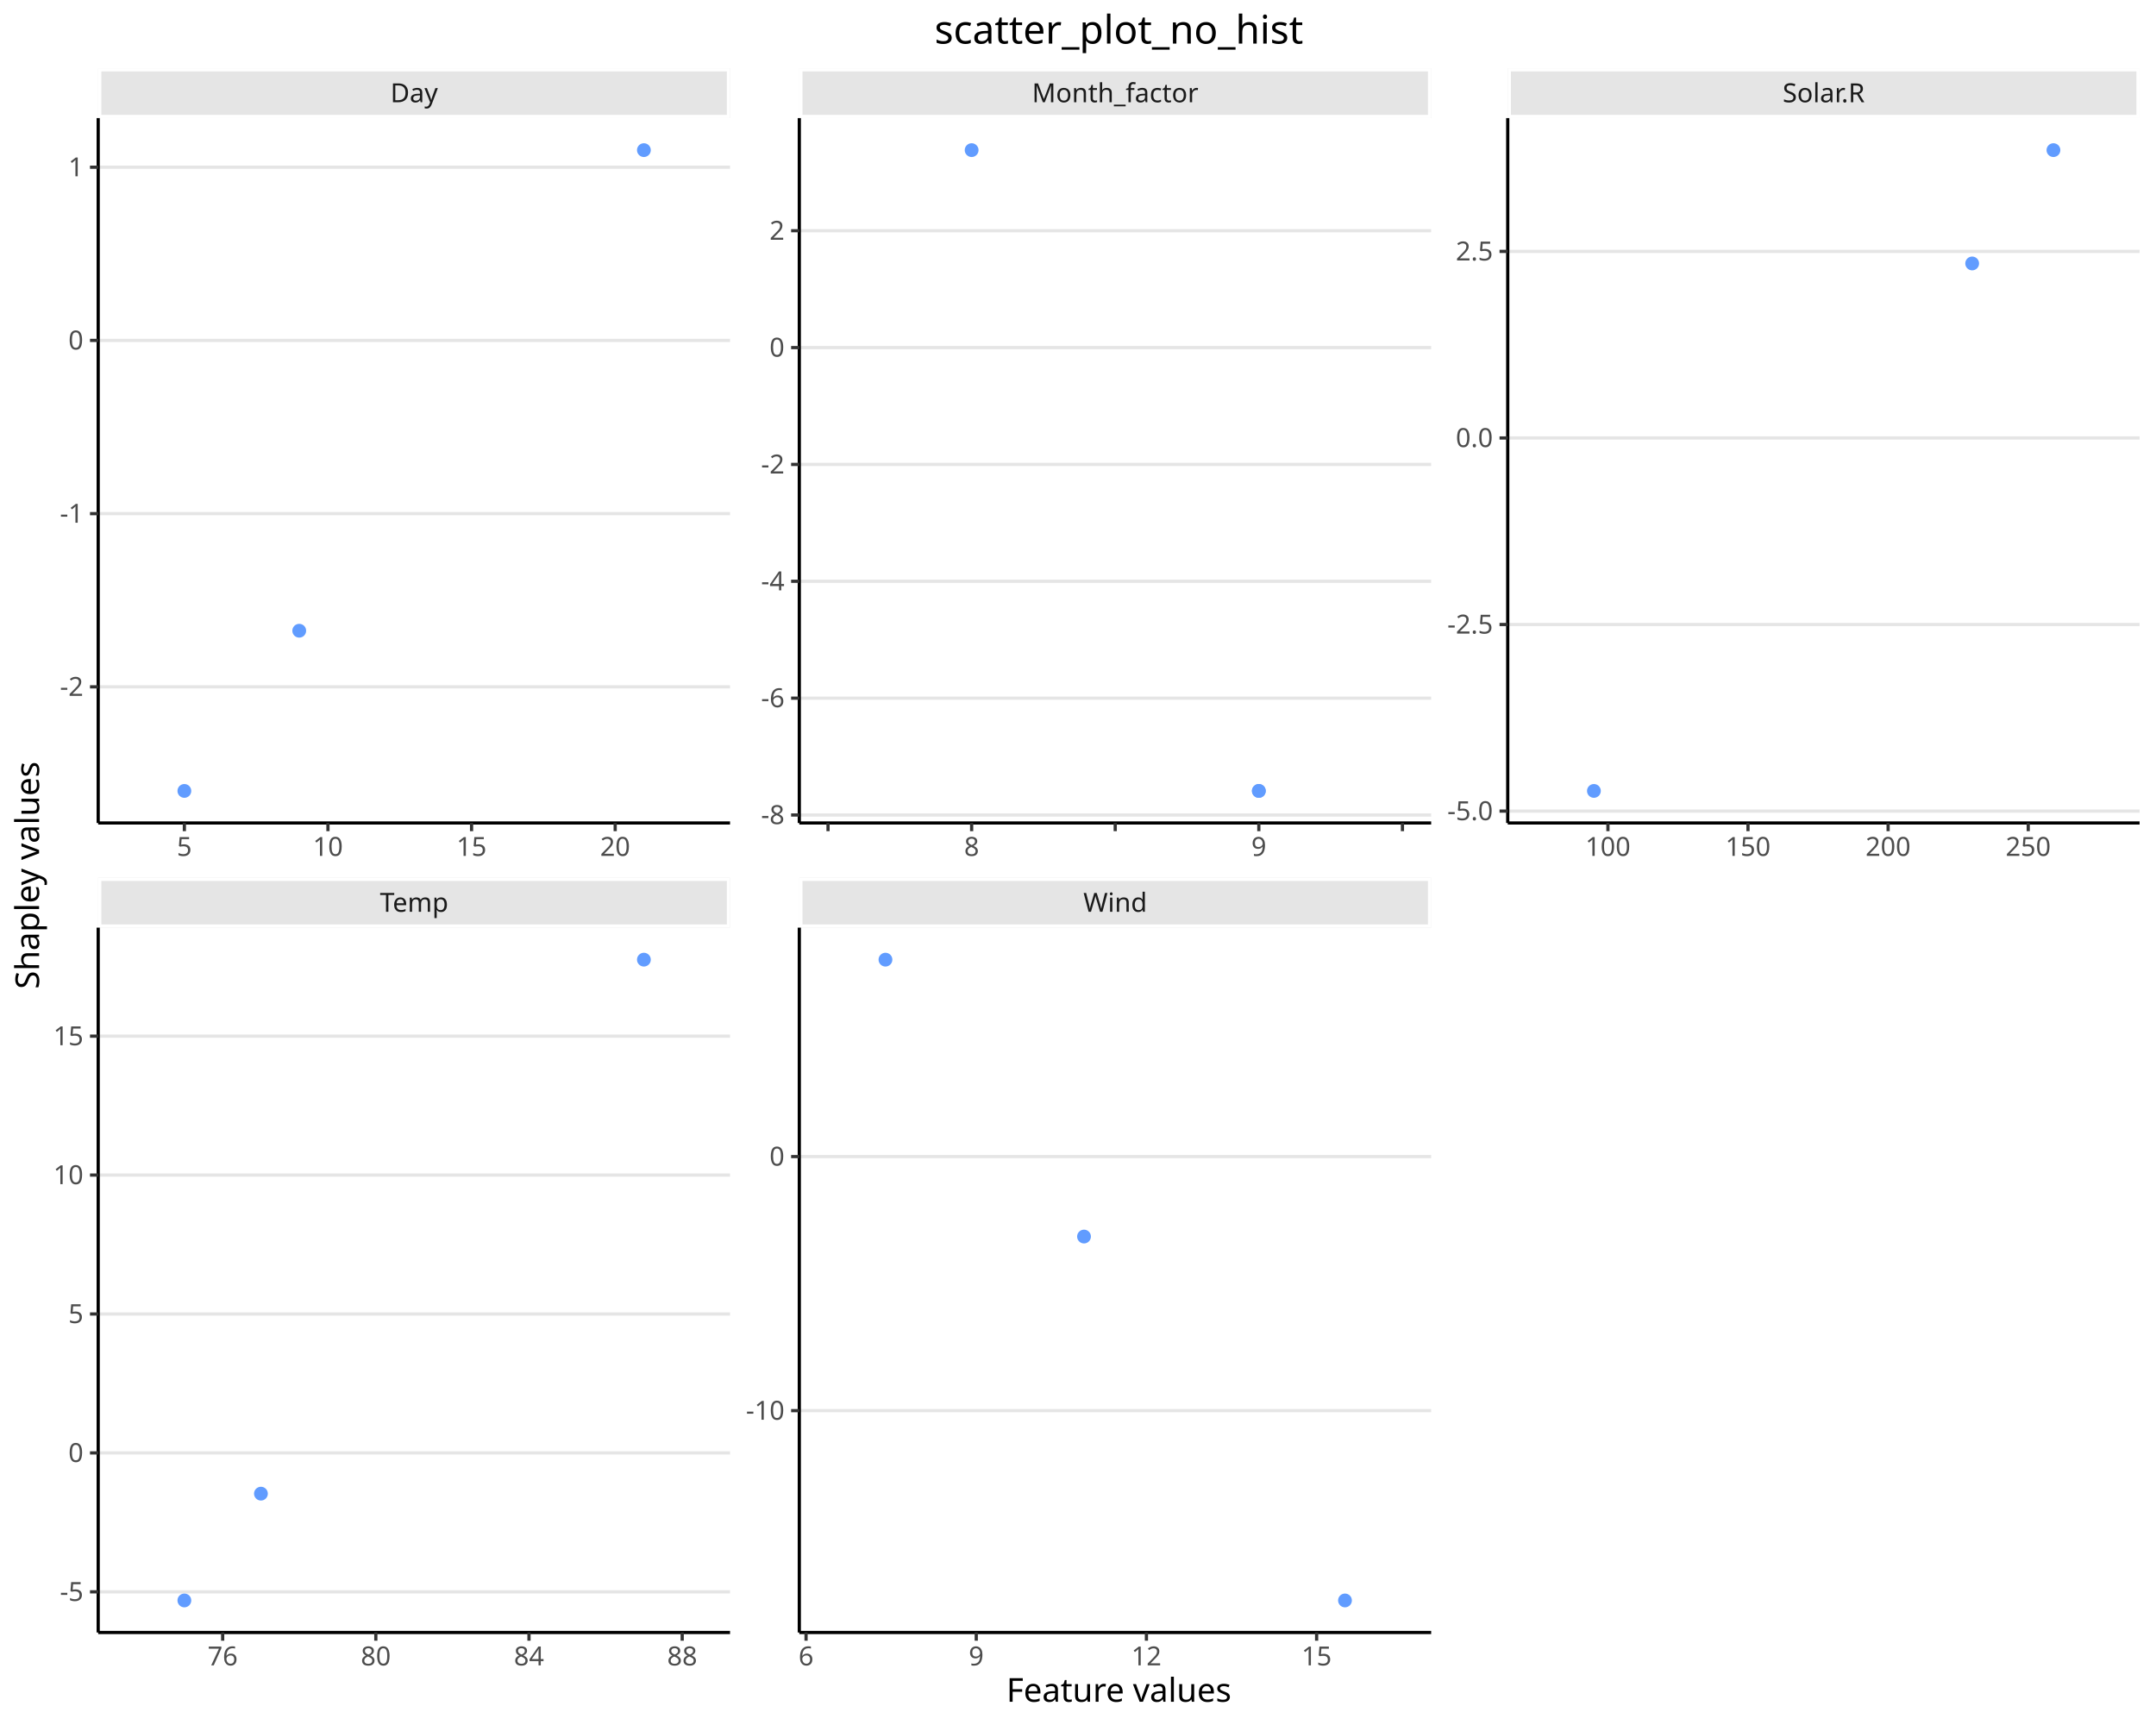
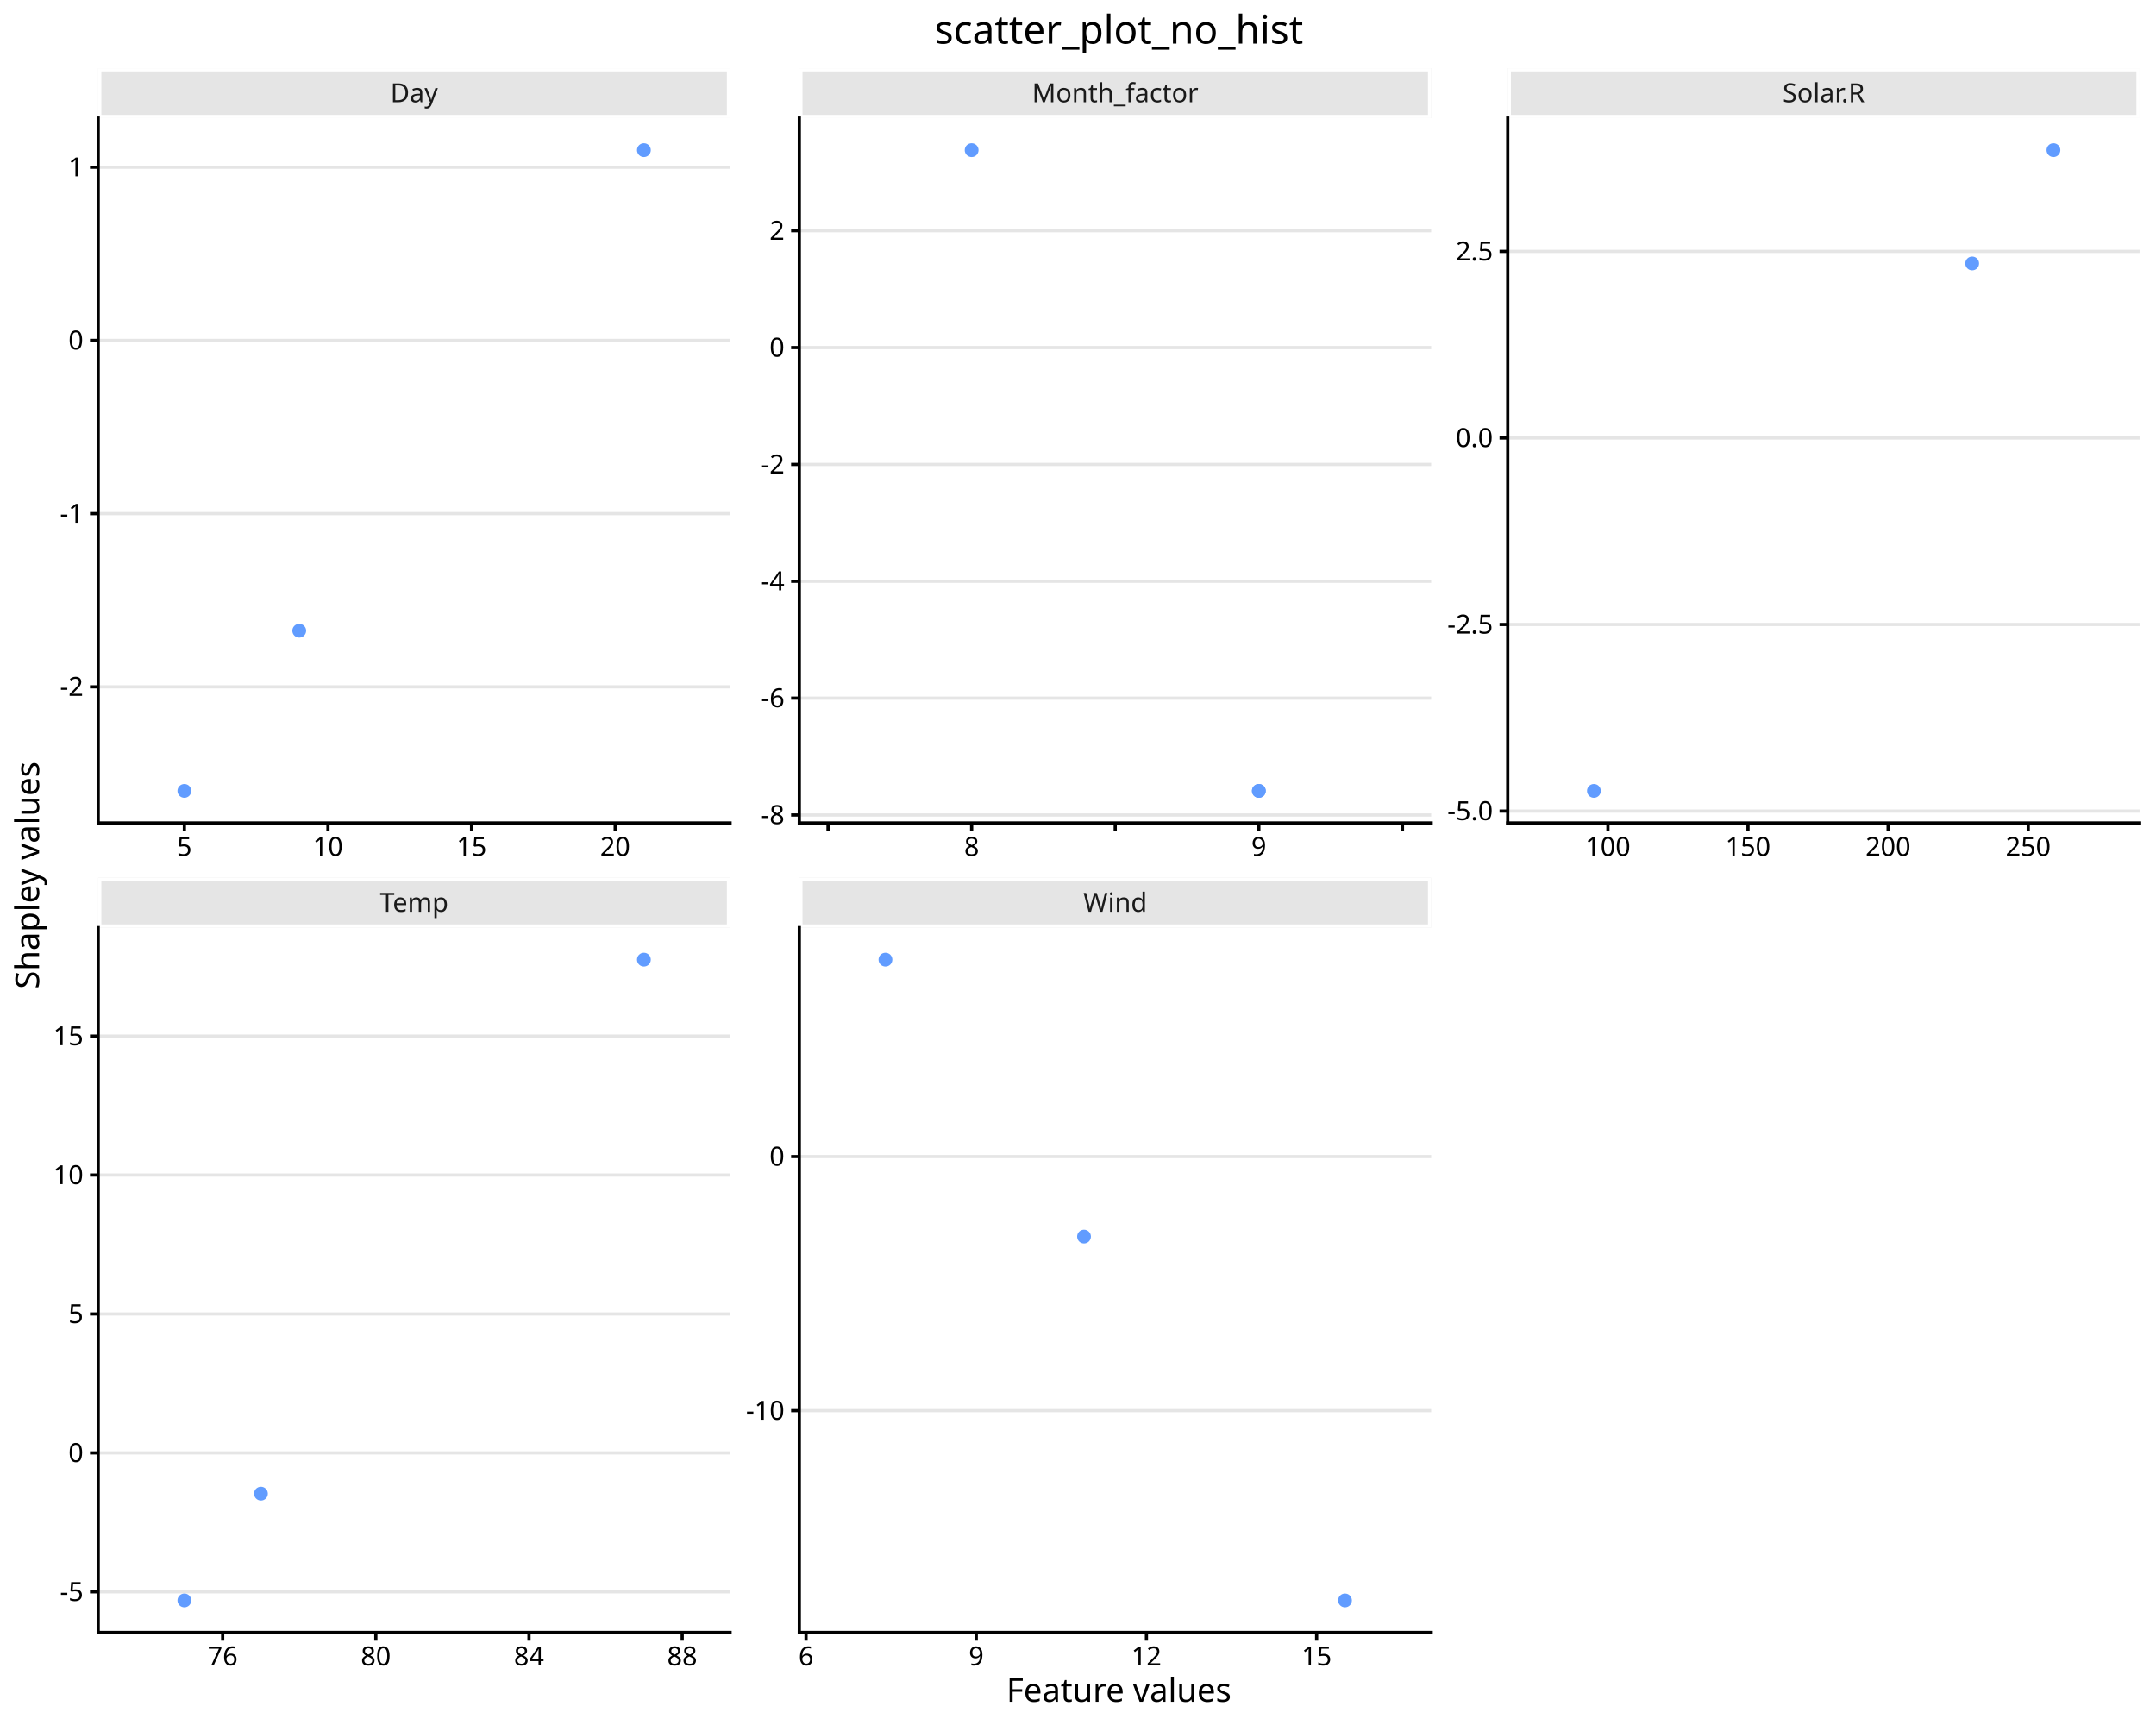
<svg xmlns="http://www.w3.org/2000/svg" class="svglite" data-engine-version="2.0" width="720.00pt" height="576.00pt" viewBox="0 0 720.00 576.00">
  <defs>
    <style type="text/css">
    .svglite line, .svglite polyline, .svglite polygon, .svglite path, .svglite rect, .svglite circle {
      fill: none;
      stroke: #000000;
      stroke-linecap: round;
      stroke-linejoin: round;
      stroke-miterlimit: 10.00;
    }
  </style>
  </defs>
  <rect width="100%" height="100%" style="stroke: none; fill: #FFFFFF;" />
  <defs>
    <clipPath id="cpMC4wMHw3MjAuMDB8MC4wMHw1NzYuMDA=">
      <rect x="0.00" y="0.00" width="720.00" height="576.00" />
    </clipPath>
  </defs>
  <g clip-path="url(#cpMC4wMHw3MjAuMDB8MC4wMHw1NzYuMDA=)">
    <rect x="0.00" y="0.00" width="720.00" height="576.00" style="stroke-width: 1.07; stroke: #FFFFFF; fill: #FFFFFF;" />
  </g>
  <defs>
    <clipPath id="cpMzIuNzl8MjQzLjgwfDM5LjQzfDI3NC44MA==">
      <rect x="32.79" y="39.43" width="211.01" height="235.37" />
    </clipPath>
  </defs>
  <g clip-path="url(#cpMzIuNzl8MjQzLjgwfDM5LjQzfDI3NC44MA==)">
    <rect x="32.79" y="39.43" width="211.01" height="235.37" style="stroke-width: 1.07; stroke: none; fill: #FFFFFF;" />
    <polyline points="32.79,229.34 243.80,229.34 " style="stroke-width: 1.07; stroke: #E5E5E5; stroke-linecap: butt;" />
    <polyline points="32.79,171.51 243.80,171.51 " style="stroke-width: 1.07; stroke: #E5E5E5; stroke-linecap: butt;" />
    <polyline points="32.79,113.67 243.80,113.67 " style="stroke-width: 1.07; stroke: #E5E5E5; stroke-linecap: butt;" />
    <polyline points="32.79,55.84 243.80,55.84 " style="stroke-width: 1.07; stroke: #E5E5E5; stroke-linecap: butt;" />
    <rect x="42.38" y="192.78" width="38.36" height="71.32" style="stroke-width: 1.07; stroke: none; stroke-linecap: butt; stroke-linejoin: miter;" />
    <rect x="80.75" y="192.78" width="38.36" height="71.32" style="stroke-width: 1.07; stroke: none; stroke-linecap: butt; stroke-linejoin: miter;" />
    <rect x="119.11" y="264.10" width="38.36" height="0.00" style="stroke-width: 1.07; stroke: none; stroke-linecap: butt; stroke-linejoin: miter;" />
    <rect x="157.48" y="264.10" width="38.36" height="0.00" style="stroke-width: 1.07; stroke: none; stroke-linecap: butt; stroke-linejoin: miter;" />
    <rect x="195.84" y="192.78" width="38.36" height="71.32" style="stroke-width: 1.07; stroke: none; stroke-linecap: butt; stroke-linejoin: miter;" />
    <circle cx="61.57" cy="264.10" r="1.95" style="stroke-width: 0.71; stroke: #619CFF; fill: #619CFF;" />
    <circle cx="99.93" cy="210.61" r="1.95" style="stroke-width: 0.71; stroke: #619CFF; fill: #619CFF;" />
    <circle cx="215.03" cy="50.13" r="1.95" style="stroke-width: 0.71; stroke: #619CFF; fill: #619CFF;" />
  </g>
  <g clip-path="url(#cpMC4wMHw3MjAuMDB8MC4wMHw1NzYuMDA=)">
</g>
  <defs>
    <clipPath id="cpMzIuNzl8MjQzLjgwfDMwOS43NXw1NDUuMTE=">
      <rect x="32.79" y="309.75" width="211.01" height="235.37" />
    </clipPath>
  </defs>
  <g clip-path="url(#cpMzIuNzl8MjQzLjgwfDMwOS43NXw1NDUuMTE=)">
    <rect x="32.79" y="309.75" width="211.01" height="235.37" style="stroke-width: 1.07; stroke: none; fill: #FFFFFF;" />
    <polyline points="32.79,531.54 243.80,531.54 " style="stroke-width: 1.07; stroke: #E5E5E5; stroke-linecap: butt;" />
    <polyline points="32.79,485.15 243.80,485.15 " style="stroke-width: 1.07; stroke: #E5E5E5; stroke-linecap: butt;" />
    <polyline points="32.79,438.76 243.80,438.76 " style="stroke-width: 1.07; stroke: #E5E5E5; stroke-linecap: butt;" />
    <polyline points="32.79,392.37 243.80,392.37 " style="stroke-width: 1.07; stroke: #E5E5E5; stroke-linecap: butt;" />
    <polyline points="32.79,345.99 243.80,345.99 " style="stroke-width: 1.07; stroke: #E5E5E5; stroke-linecap: butt;" />
    <rect x="42.38" y="463.09" width="38.36" height="71.32" style="stroke-width: 1.07; stroke: none; stroke-linecap: butt; stroke-linejoin: miter;" />
    <rect x="80.75" y="463.09" width="38.36" height="71.32" style="stroke-width: 1.07; stroke: none; stroke-linecap: butt; stroke-linejoin: miter;" />
    <rect x="119.11" y="534.41" width="38.36" height="0.00" style="stroke-width: 1.07; stroke: none; stroke-linecap: butt; stroke-linejoin: miter;" />
    <rect x="157.48" y="534.41" width="38.36" height="0.00" style="stroke-width: 1.07; stroke: none; stroke-linecap: butt; stroke-linejoin: miter;" />
    <rect x="195.84" y="463.09" width="38.36" height="71.32" style="stroke-width: 1.07; stroke: none; stroke-linecap: butt; stroke-linejoin: miter;" />
    <circle cx="215.03" cy="320.44" r="1.95" style="stroke-width: 0.71; stroke: #619CFF; fill: #619CFF;" />
    <circle cx="61.57" cy="534.41" r="1.95" style="stroke-width: 0.71; stroke: #619CFF; fill: #619CFF;" />
    <circle cx="87.14" cy="498.75" r="1.95" style="stroke-width: 0.71; stroke: #619CFF; fill: #619CFF;" />
  </g>
  <g clip-path="url(#cpMC4wMHw3MjAuMDB8MC4wMHw1NzYuMDA=)">
</g>
  <defs>
    <clipPath id="cpMjY2LjkzfDQ3Ny45NHwzOS40M3wyNzQuODA=">
      <rect x="266.93" y="39.43" width="211.01" height="235.37" />
    </clipPath>
  </defs>
  <g clip-path="url(#cpMjY2LjkzfDQ3Ny45NHwzOS40M3wyNzQuODA=)">
    <rect x="266.93" y="39.43" width="211.01" height="235.37" style="stroke-width: 1.07; stroke: none; fill: #FFFFFF;" />
    <polyline points="266.93,272.14 477.94,272.14 " style="stroke-width: 1.07; stroke: #E5E5E5; stroke-linecap: butt;" />
    <polyline points="266.93,233.12 477.94,233.12 " style="stroke-width: 1.07; stroke: #E5E5E5; stroke-linecap: butt;" />
    <polyline points="266.93,194.10 477.94,194.10 " style="stroke-width: 1.07; stroke: #E5E5E5; stroke-linecap: butt;" />
    <polyline points="266.93,155.08 477.94,155.08 " style="stroke-width: 1.07; stroke: #E5E5E5; stroke-linecap: butt;" />
    <polyline points="266.93,116.06 477.94,116.06 " style="stroke-width: 1.07; stroke: #E5E5E5; stroke-linecap: butt;" />
    <polyline points="266.93,77.04 477.94,77.04 " style="stroke-width: 1.07; stroke: #E5E5E5; stroke-linecap: butt;" />
    <rect x="276.52" y="192.78" width="95.91" height="71.32" style="stroke-width: 1.07; stroke: none; stroke-linecap: butt; stroke-linejoin: miter;" />
    <rect x="372.43" y="121.46" width="95.91" height="142.65" style="stroke-width: 1.07; stroke: none; stroke-linecap: butt; stroke-linejoin: miter;" />
    <circle cx="324.48" cy="50.13" r="1.95" style="stroke-width: 0.71; stroke: #619CFF; fill: #619CFF;" />
    <circle cx="420.39" cy="264.10" r="1.95" style="stroke-width: 0.71; stroke: #619CFF; fill: #619CFF;" />
    <circle cx="420.39" cy="264.10" r="1.95" style="stroke-width: 0.71; stroke: #619CFF; fill: #619CFF;" />
  </g>
  <g clip-path="url(#cpMC4wMHw3MjAuMDB8MC4wMHw1NzYuMDA=)">
</g>
  <defs>
    <clipPath id="cpMjY2LjkzfDQ3Ny45NHwzMDkuNzV8NTQ1LjEx">
      <rect x="266.93" y="309.75" width="211.01" height="235.37" />
    </clipPath>
  </defs>
  <g clip-path="url(#cpMjY2LjkzfDQ3Ny45NHwzMDkuNzV8NTQ1LjEx)">
    <rect x="266.93" y="309.75" width="211.01" height="235.37" style="stroke-width: 1.07; stroke: none; fill: #FFFFFF;" />
    <polyline points="266.93,471.04 477.94,471.04 " style="stroke-width: 1.07; stroke: #E5E5E5; stroke-linecap: butt;" />
    <polyline points="266.93,386.20 477.94,386.20 " style="stroke-width: 1.07; stroke: #E5E5E5; stroke-linecap: butt;" />
    <rect x="276.52" y="463.09" width="38.36" height="71.32" style="stroke-width: 1.07; stroke: none; stroke-linecap: butt; stroke-linejoin: miter;" />
    <rect x="314.89" y="534.41" width="38.36" height="0.00" style="stroke-width: 1.07; stroke: none; stroke-linecap: butt; stroke-linejoin: miter;" />
    <rect x="353.25" y="463.09" width="38.36" height="71.32" style="stroke-width: 1.07; stroke: none; stroke-linecap: butt; stroke-linejoin: miter;" />
    <rect x="391.62" y="534.41" width="38.36" height="0.00" style="stroke-width: 1.07; stroke: none; stroke-linecap: butt; stroke-linejoin: miter;" />
    <rect x="429.98" y="463.09" width="38.36" height="71.32" style="stroke-width: 1.07; stroke: none; stroke-linecap: butt; stroke-linejoin: miter;" />
    <circle cx="295.70" cy="320.44" r="1.95" style="stroke-width: 0.71; stroke: #619CFF; fill: #619CFF;" />
    <circle cx="362.01" cy="412.90" r="1.95" style="stroke-width: 0.71; stroke: #619CFF; fill: #619CFF;" />
    <circle cx="449.16" cy="534.41" r="1.95" style="stroke-width: 0.71; stroke: #619CFF; fill: #619CFF;" />
  </g>
  <g clip-path="url(#cpMC4wMHw3MjAuMDB8MC4wMHw1NzYuMDA=)">
</g>
  <defs>
    <clipPath id="cpNTAzLjUxfDcxNC41MnwzOS40M3wyNzQuODA=">
      <rect x="503.51" y="39.43" width="211.01" height="235.37" />
    </clipPath>
  </defs>
  <g clip-path="url(#cpNTAzLjUxfDcxNC41MnwzOS40M3wyNzQuODA=)">
    <rect x="503.51" y="39.43" width="211.01" height="235.37" style="stroke-width: 1.07; stroke: none; fill: #FFFFFF;" />
    <polyline points="503.51,270.83 714.52,270.83 " style="stroke-width: 1.07; stroke: #E5E5E5; stroke-linecap: butt;" />
    <polyline points="503.51,208.53 714.52,208.53 " style="stroke-width: 1.07; stroke: #E5E5E5; stroke-linecap: butt;" />
    <polyline points="503.51,146.24 714.52,146.24 " style="stroke-width: 1.07; stroke: #E5E5E5; stroke-linecap: butt;" />
    <polyline points="503.51,83.94 714.52,83.94 " style="stroke-width: 1.07; stroke: #E5E5E5; stroke-linecap: butt;" />
    <rect x="513.10" y="192.78" width="38.36" height="71.32" style="stroke-width: 1.07; stroke: none; stroke-linecap: butt; stroke-linejoin: miter;" />
    <rect x="551.47" y="264.10" width="38.36" height="0.00" style="stroke-width: 1.07; stroke: none; stroke-linecap: butt; stroke-linejoin: miter;" />
    <rect x="589.83" y="264.10" width="38.36" height="0.00" style="stroke-width: 1.07; stroke: none; stroke-linecap: butt; stroke-linejoin: miter;" />
    <rect x="628.20" y="192.78" width="38.36" height="71.32" style="stroke-width: 1.07; stroke: none; stroke-linecap: butt; stroke-linejoin: miter;" />
    <rect x="666.56" y="192.78" width="38.36" height="71.32" style="stroke-width: 1.07; stroke: none; stroke-linecap: butt; stroke-linejoin: miter;" />
    <circle cx="532.29" cy="264.10" r="1.95" style="stroke-width: 0.71; stroke: #619CFF; fill: #619CFF;" />
    <circle cx="658.61" cy="87.97" r="1.95" style="stroke-width: 0.71; stroke: #619CFF; fill: #619CFF;" />
    <circle cx="685.75" cy="50.13" r="1.95" style="stroke-width: 0.71; stroke: #619CFF; fill: #619CFF;" />
  </g>
  <g clip-path="url(#cpMC4wMHw3MjAuMDB8MC4wMHw1NzYuMDA=)">
</g>
  <defs>
-     <clipPath id="cpNTAzLjUxfDcxNC41MnwzMDkuNzV8NTQ1LjEx">
-       <rect x="503.51" y="309.75" width="211.01" height="235.37" />
-     </clipPath>
-   </defs>
-   <g clip-path="url(#cpNTAzLjUxfDcxNC41MnwzMDkuNzV8NTQ1LjEx)">
- </g>
-   <g clip-path="url(#cpMC4wMHw3MjAuMDB8MC4wMHw1NzYuMDA=)">
- </g>
-   <defs>
    <clipPath id="cpMzIuNzl8MjQzLjgwfDI5My4wOXwzMDkuNzU=">
      <rect x="32.79" y="293.09" width="211.01" height="16.65" />
    </clipPath>
  </defs>
  <g clip-path="url(#cpMzIuNzl8MjQzLjgwfDI5My4wOXwzMDkuNzU=)">
    <rect x="32.79" y="293.09" width="211.01" height="16.65" style="stroke-width: 2.13; stroke: #FFFFFF; fill: #E5E5E5;" />
    <text x="138.30" y="304.45" text-anchor="middle" style="font-size: 8.80px; fill: #1A1A1A; font-family: sans;" textLength="22.50px" lengthAdjust="spacingAndGlyphs">Temp</text>
  </g>
  <g clip-path="url(#cpMC4wMHw3MjAuMDB8MC4wMHw1NzYuMDA=)">
</g>
  <defs>
    <clipPath id="cpMjY2LjkzfDQ3Ny45NHwyOTMuMDl8MzA5Ljc1">
      <rect x="266.93" y="293.09" width="211.01" height="16.65" />
    </clipPath>
  </defs>
  <g clip-path="url(#cpMjY2LjkzfDQ3Ny45NHwyOTMuMDl8MzA5Ljc1)">
    <rect x="266.93" y="293.09" width="211.01" height="16.65" style="stroke-width: 2.13; stroke: #FFFFFF; fill: #E5E5E5;" />
    <text x="372.43" y="304.45" text-anchor="middle" style="font-size: 8.80px; fill: #1A1A1A; font-family: sans;" textLength="20.05px" lengthAdjust="spacingAndGlyphs">Wind</text>
  </g>
  <g clip-path="url(#cpMC4wMHw3MjAuMDB8MC4wMHw1NzYuMDA=)">
</g>
  <defs>
-     <clipPath id="cpNTAzLjUxfDcxNC41MnwyOTMuMDl8MzA5Ljc1">
-       <rect x="503.51" y="293.09" width="211.01" height="16.65" />
-     </clipPath>
-   </defs>
-   <g clip-path="url(#cpNTAzLjUxfDcxNC41MnwyOTMuMDl8MzA5Ljc1)">
- </g>
-   <g clip-path="url(#cpMC4wMHw3MjAuMDB8MC4wMHw1NzYuMDA=)">
- </g>
-   <defs>
    <clipPath id="cpMzIuNzl8MjQzLjgwfDIyLjc4fDM5LjQz">
      <rect x="32.79" y="22.78" width="211.01" height="16.65" />
    </clipPath>
  </defs>
  <g clip-path="url(#cpMzIuNzl8MjQzLjgwfDIyLjc4fDM5LjQz)">
    <rect x="32.79" y="22.78" width="211.01" height="16.65" style="stroke-width: 2.13; stroke: #FFFFFF; fill: #E5E5E5;" />
    <text x="138.30" y="34.14" text-anchor="middle" style="font-size: 8.80px; fill: #1A1A1A; font-family: sans;" textLength="15.66px" lengthAdjust="spacingAndGlyphs">Day</text>
  </g>
  <g clip-path="url(#cpMC4wMHw3MjAuMDB8MC4wMHw1NzYuMDA=)">
</g>
  <defs>
    <clipPath id="cpMjY2LjkzfDQ3Ny45NHwyMi43OHwzOS40Mw==">
      <rect x="266.93" y="22.78" width="211.01" height="16.65" />
    </clipPath>
  </defs>
  <g clip-path="url(#cpMjY2LjkzfDQ3Ny45NHwyMi43OHwzOS40Mw==)">
    <rect x="266.93" y="22.78" width="211.01" height="16.65" style="stroke-width: 2.13; stroke: #FFFFFF; fill: #E5E5E5;" />
    <text x="372.43" y="34.14" text-anchor="middle" style="font-size: 8.80px; fill: #1A1A1A; font-family: sans;" textLength="51.37px" lengthAdjust="spacingAndGlyphs">Month_factor</text>
  </g>
  <g clip-path="url(#cpMC4wMHw3MjAuMDB8MC4wMHw1NzYuMDA=)">
</g>
  <defs>
    <clipPath id="cpNTAzLjUxfDcxNC41MnwyMi43OHwzOS40Mw==">
      <rect x="503.51" y="22.78" width="211.01" height="16.65" />
    </clipPath>
  </defs>
  <g clip-path="url(#cpNTAzLjUxfDcxNC41MnwyMi43OHwzOS40Mw==)">
    <rect x="503.51" y="22.78" width="211.01" height="16.65" style="stroke-width: 2.13; stroke: #FFFFFF; fill: #E5E5E5;" />
    <text x="609.02" y="34.14" text-anchor="middle" style="font-size: 8.80px; fill: #1A1A1A; font-family: sans;" textLength="29.35px" lengthAdjust="spacingAndGlyphs">Solar.R</text>
  </g>
  <g clip-path="url(#cpMC4wMHw3MjAuMDB8MC4wMHw1NzYuMDA=)">
-     <polyline points="32.79,545.11 243.80,545.11 " style="stroke-width: 1.07; stroke-linecap: butt;" />
-     <polyline points="74.36,547.85 74.36,545.11 " style="stroke-width: 1.07; stroke: #333333; stroke-linecap: butt;" />
-     <polyline points="125.51,547.85 125.51,545.11 " style="stroke-width: 1.07; stroke: #333333; stroke-linecap: butt;" />
-     <polyline points="176.66,547.85 176.66,545.11 " style="stroke-width: 1.07; stroke: #333333; stroke-linecap: butt;" />
-     <polyline points="227.82,547.85 227.82,545.11 " style="stroke-width: 1.07; stroke: #333333; stroke-linecap: butt;" />
-     <text x="74.36" y="556.10" text-anchor="middle" style="font-size: 8.80px; fill: #4D4D4D; font-family: sans;" textLength="9.79px" lengthAdjust="spacingAndGlyphs">76</text>
-     <text x="125.51" y="556.10" text-anchor="middle" style="font-size: 8.80px; fill: #4D4D4D; font-family: sans;" textLength="9.79px" lengthAdjust="spacingAndGlyphs">80</text>
-     <text x="176.66" y="556.10" text-anchor="middle" style="font-size: 8.80px; fill: #4D4D4D; font-family: sans;" textLength="9.79px" lengthAdjust="spacingAndGlyphs">84</text>
-     <text x="227.82" y="556.10" text-anchor="middle" style="font-size: 8.80px; fill: #4D4D4D; font-family: sans;" textLength="9.79px" lengthAdjust="spacingAndGlyphs">88</text>
-     <polyline points="266.93,545.11 477.94,545.11 " style="stroke-width: 1.07; stroke-linecap: butt;" />
-     <polyline points="269.18,547.85 269.18,545.11 " style="stroke-width: 1.07; stroke: #333333; stroke-linecap: butt;" />
-     <polyline points="326.02,547.85 326.02,545.11 " style="stroke-width: 1.07; stroke: #333333; stroke-linecap: butt;" />
-     <polyline points="382.85,547.85 382.85,545.11 " style="stroke-width: 1.07; stroke: #333333; stroke-linecap: butt;" />
-     <polyline points="439.69,547.85 439.69,545.11 " style="stroke-width: 1.07; stroke: #333333; stroke-linecap: butt;" />
-     <text x="269.18" y="556.10" text-anchor="middle" style="font-size: 8.80px; fill: #4D4D4D; font-family: sans;" textLength="4.89px" lengthAdjust="spacingAndGlyphs">6</text>
-     <text x="326.02" y="556.10" text-anchor="middle" style="font-size: 8.80px; fill: #4D4D4D; font-family: sans;" textLength="4.89px" lengthAdjust="spacingAndGlyphs">9</text>
-     <text x="382.85" y="556.10" text-anchor="middle" style="font-size: 8.80px; fill: #4D4D4D; font-family: sans;" textLength="9.79px" lengthAdjust="spacingAndGlyphs">12</text>
-     <text x="439.69" y="556.10" text-anchor="middle" style="font-size: 8.80px; fill: #4D4D4D; font-family: sans;" textLength="9.79px" lengthAdjust="spacingAndGlyphs">15</text>
-     <polyline points="32.79,274.80 243.80,274.80 " style="stroke-width: 1.07; stroke-linecap: butt;" />
-     <polyline points="61.57,277.54 61.57,274.80 " style="stroke-width: 1.07; stroke: #333333; stroke-linecap: butt;" />
-     <polyline points="109.52,277.54 109.52,274.80 " style="stroke-width: 1.07; stroke: #333333; stroke-linecap: butt;" />
-     <polyline points="157.48,277.54 157.48,274.80 " style="stroke-width: 1.07; stroke: #333333; stroke-linecap: butt;" />
-     <polyline points="205.44,277.54 205.44,274.80 " style="stroke-width: 1.07; stroke: #333333; stroke-linecap: butt;" />
-     <text x="61.57" y="285.79" text-anchor="middle" style="font-size: 8.80px; fill: #4D4D4D; font-family: sans;" textLength="4.89px" lengthAdjust="spacingAndGlyphs">5</text>
-     <text x="109.52" y="285.79" text-anchor="middle" style="font-size: 8.80px; fill: #4D4D4D; font-family: sans;" textLength="9.79px" lengthAdjust="spacingAndGlyphs">10</text>
-     <text x="157.48" y="285.79" text-anchor="middle" style="font-size: 8.80px; fill: #4D4D4D; font-family: sans;" textLength="9.79px" lengthAdjust="spacingAndGlyphs">15</text>
-     <text x="205.44" y="285.79" text-anchor="middle" style="font-size: 8.80px; fill: #4D4D4D; font-family: sans;" textLength="9.79px" lengthAdjust="spacingAndGlyphs">20</text>
-     <polyline points="266.93,274.80 477.94,274.80 " style="stroke-width: 1.07; stroke-linecap: butt;" />
-     <polyline points="276.52,277.54 276.52,274.80 " style="stroke-width: 1.07; stroke: #333333; stroke-linecap: butt;" />
-     <polyline points="324.48,277.54 324.48,274.80 " style="stroke-width: 1.07; stroke: #333333; stroke-linecap: butt;" />
-     <polyline points="372.43,277.54 372.43,274.80 " style="stroke-width: 1.07; stroke: #333333; stroke-linecap: butt;" />
-     <polyline points="420.39,277.54 420.39,274.80 " style="stroke-width: 1.07; stroke: #333333; stroke-linecap: butt;" />
-     <polyline points="468.35,277.54 468.35,274.80 " style="stroke-width: 1.07; stroke: #333333; stroke-linecap: butt;" />
-     <text x="324.48" y="285.79" text-anchor="middle" style="font-size: 8.80px; fill: #4D4D4D; font-family: sans;" textLength="4.89px" lengthAdjust="spacingAndGlyphs">8</text>
-     <text x="420.39" y="285.79" text-anchor="middle" style="font-size: 8.80px; fill: #4D4D4D; font-family: sans;" textLength="4.89px" lengthAdjust="spacingAndGlyphs">9</text>
-     <polyline points="503.51,274.80 714.52,274.80 " style="stroke-width: 1.07; stroke-linecap: butt;" />
-     <polyline points="536.97,277.54 536.97,274.80 " style="stroke-width: 1.07; stroke: #333333; stroke-linecap: butt;" />
-     <polyline points="583.75,277.54 583.75,274.80 " style="stroke-width: 1.07; stroke: #333333; stroke-linecap: butt;" />
-     <polyline points="630.54,277.54 630.54,274.80 " style="stroke-width: 1.07; stroke: #333333; stroke-linecap: butt;" />
-     <polyline points="677.33,277.54 677.33,274.80 " style="stroke-width: 1.07; stroke: #333333; stroke-linecap: butt;" />
-     <text x="536.97" y="285.79" text-anchor="middle" style="font-size: 8.80px; fill: #4D4D4D; font-family: sans;" textLength="14.68px" lengthAdjust="spacingAndGlyphs">100</text>
-     <text x="583.75" y="285.79" text-anchor="middle" style="font-size: 8.80px; fill: #4D4D4D; font-family: sans;" textLength="14.68px" lengthAdjust="spacingAndGlyphs">150</text>
-     <text x="630.54" y="285.79" text-anchor="middle" style="font-size: 8.80px; fill: #4D4D4D; font-family: sans;" textLength="14.68px" lengthAdjust="spacingAndGlyphs">200</text>
-     <text x="677.33" y="285.79" text-anchor="middle" style="font-size: 8.80px; fill: #4D4D4D; font-family: sans;" textLength="14.68px" lengthAdjust="spacingAndGlyphs">250</text>
-     <polyline points="503.51,274.80 503.51,39.43 " style="stroke-width: 1.07; stroke-linecap: butt;" />
-     <text x="498.58" y="273.86" text-anchor="end" style="font-size: 8.80px; fill: #4D4D4D; font-family: sans;" textLength="15.16px" lengthAdjust="spacingAndGlyphs">-5.0</text>
-     <text x="498.58" y="211.56" text-anchor="end" style="font-size: 8.80px; fill: #4D4D4D; font-family: sans;" textLength="15.16px" lengthAdjust="spacingAndGlyphs">-2.5</text>
-     <text x="498.58" y="149.27" text-anchor="end" style="font-size: 8.80px; fill: #4D4D4D; font-family: sans;" textLength="12.23px" lengthAdjust="spacingAndGlyphs">0.0</text>
-     <text x="498.58" y="86.97" text-anchor="end" style="font-size: 8.80px; fill: #4D4D4D; font-family: sans;" textLength="12.23px" lengthAdjust="spacingAndGlyphs">2.5</text>
-     <polyline points="500.77,270.83 503.51,270.83 " style="stroke-width: 1.07; stroke: #333333; stroke-linecap: butt;" />
-     <polyline points="500.77,208.53 503.51,208.53 " style="stroke-width: 1.07; stroke: #333333; stroke-linecap: butt;" />
-     <polyline points="500.77,146.24 503.51,146.24 " style="stroke-width: 1.07; stroke: #333333; stroke-linecap: butt;" />
-     <polyline points="500.77,83.94 503.51,83.94 " style="stroke-width: 1.07; stroke: #333333; stroke-linecap: butt;" />
-     <polyline points="266.93,274.80 266.93,39.43 " style="stroke-width: 1.07; stroke-linecap: butt;" />
-     <text x="262.00" y="275.17" text-anchor="end" style="font-size: 8.80px; fill: #4D4D4D; font-family: sans;" textLength="7.82px" lengthAdjust="spacingAndGlyphs">-8</text>
-     <text x="262.00" y="236.15" text-anchor="end" style="font-size: 8.80px; fill: #4D4D4D; font-family: sans;" textLength="7.82px" lengthAdjust="spacingAndGlyphs">-6</text>
-     <text x="262.00" y="197.13" text-anchor="end" style="font-size: 8.80px; fill: #4D4D4D; font-family: sans;" textLength="7.82px" lengthAdjust="spacingAndGlyphs">-4</text>
-     <text x="262.00" y="158.11" text-anchor="end" style="font-size: 8.80px; fill: #4D4D4D; font-family: sans;" textLength="7.82px" lengthAdjust="spacingAndGlyphs">-2</text>
-     <text x="262.00" y="119.09" text-anchor="end" style="font-size: 8.80px; fill: #4D4D4D; font-family: sans;" textLength="4.89px" lengthAdjust="spacingAndGlyphs">0</text>
-     <text x="262.00" y="80.07" text-anchor="end" style="font-size: 8.80px; fill: #4D4D4D; font-family: sans;" textLength="4.89px" lengthAdjust="spacingAndGlyphs">2</text>
-     <polyline points="264.19,272.14 266.93,272.14 " style="stroke-width: 1.07; stroke: #333333; stroke-linecap: butt;" />
-     <polyline points="264.19,233.12 266.93,233.12 " style="stroke-width: 1.07; stroke: #333333; stroke-linecap: butt;" />
-     <polyline points="264.19,194.10 266.93,194.10 " style="stroke-width: 1.07; stroke: #333333; stroke-linecap: butt;" />
-     <polyline points="264.19,155.08 266.93,155.08 " style="stroke-width: 1.07; stroke: #333333; stroke-linecap: butt;" />
-     <polyline points="264.19,116.06 266.93,116.06 " style="stroke-width: 1.07; stroke: #333333; stroke-linecap: butt;" />
-     <polyline points="264.19,77.04 266.93,77.04 " style="stroke-width: 1.07; stroke: #333333; stroke-linecap: butt;" />
-     <polyline points="266.93,545.11 266.93,309.75 " style="stroke-width: 1.07; stroke-linecap: butt;" />
-     <text x="262.00" y="474.07" text-anchor="end" style="font-size: 8.80px; fill: #4D4D4D; font-family: sans;" textLength="12.72px" lengthAdjust="spacingAndGlyphs">-10</text>
-     <text x="262.00" y="389.22" text-anchor="end" style="font-size: 8.80px; fill: #4D4D4D; font-family: sans;" textLength="4.89px" lengthAdjust="spacingAndGlyphs">0</text>
-     <polyline points="264.19,471.04 266.93,471.04 " style="stroke-width: 1.07; stroke: #333333; stroke-linecap: butt;" />
-     <polyline points="264.19,386.20 266.93,386.20 " style="stroke-width: 1.07; stroke: #333333; stroke-linecap: butt;" />
-     <polyline points="32.79,274.80 32.79,39.43 " style="stroke-width: 1.07; stroke-linecap: butt;" />
-     <text x="27.86" y="232.37" text-anchor="end" style="font-size: 8.80px; fill: #4D4D4D; font-family: sans;" textLength="7.82px" lengthAdjust="spacingAndGlyphs">-2</text>
-     <text x="27.86" y="174.54" text-anchor="end" style="font-size: 8.80px; fill: #4D4D4D; font-family: sans;" textLength="7.82px" lengthAdjust="spacingAndGlyphs">-1</text>
-     <text x="27.86" y="116.70" text-anchor="end" style="font-size: 8.80px; fill: #4D4D4D; font-family: sans;" textLength="4.89px" lengthAdjust="spacingAndGlyphs">0</text>
-     <text x="27.86" y="58.87" text-anchor="end" style="font-size: 8.80px; fill: #4D4D4D; font-family: sans;" textLength="4.89px" lengthAdjust="spacingAndGlyphs">1</text>
-     <polyline points="30.05,229.34 32.79,229.34 " style="stroke-width: 1.07; stroke: #333333; stroke-linecap: butt;" />
-     <polyline points="30.05,171.51 32.79,171.51 " style="stroke-width: 1.07; stroke: #333333; stroke-linecap: butt;" />
-     <polyline points="30.05,113.67 32.79,113.67 " style="stroke-width: 1.07; stroke: #333333; stroke-linecap: butt;" />
-     <polyline points="30.05,55.84 32.79,55.84 " style="stroke-width: 1.07; stroke: #333333; stroke-linecap: butt;" />
-     <polyline points="32.79,545.11 32.79,309.75 " style="stroke-width: 1.07; stroke-linecap: butt;" />
-     <text x="27.86" y="534.57" text-anchor="end" style="font-size: 8.80px; fill: #4D4D4D; font-family: sans;" textLength="7.82px" lengthAdjust="spacingAndGlyphs">-5</text>
-     <text x="27.86" y="488.18" text-anchor="end" style="font-size: 8.80px; fill: #4D4D4D; font-family: sans;" textLength="4.89px" lengthAdjust="spacingAndGlyphs">0</text>
-     <text x="27.86" y="441.79" text-anchor="end" style="font-size: 8.80px; fill: #4D4D4D; font-family: sans;" textLength="4.89px" lengthAdjust="spacingAndGlyphs">5</text>
-     <text x="27.86" y="395.40" text-anchor="end" style="font-size: 8.80px; fill: #4D4D4D; font-family: sans;" textLength="9.79px" lengthAdjust="spacingAndGlyphs">10</text>
-     <text x="27.86" y="349.02" text-anchor="end" style="font-size: 8.80px; fill: #4D4D4D; font-family: sans;" textLength="9.79px" lengthAdjust="spacingAndGlyphs">15</text>
-     <polyline points="30.05,531.54 32.79,531.54 " style="stroke-width: 1.07; stroke: #333333; stroke-linecap: butt;" />
-     <polyline points="30.05,485.15 32.79,485.15 " style="stroke-width: 1.07; stroke: #333333; stroke-linecap: butt;" />
-     <polyline points="30.05,438.76 32.79,438.76 " style="stroke-width: 1.07; stroke: #333333; stroke-linecap: butt;" />
-     <polyline points="30.05,392.37 32.79,392.37 " style="stroke-width: 1.07; stroke: #333333; stroke-linecap: butt;" />
-     <polyline points="30.05,345.99 32.79,345.99 " style="stroke-width: 1.07; stroke: #333333; stroke-linecap: butt;" />
+     <polyline points="32.79,545.11 243.80,545.11 " style="stroke-width: 1.07; stroke-linecap: square;" />
+     <polyline points="74.36,547.85 74.36,545.11 " style="stroke-width: 1.07; stroke-linecap: butt;" />
+     <polyline points="125.51,547.85 125.51,545.11 " style="stroke-width: 1.07; stroke-linecap: butt;" />
+     <polyline points="176.66,547.85 176.66,545.11 " style="stroke-width: 1.07; stroke-linecap: butt;" />
+     <polyline points="227.82,547.85 227.82,545.11 " style="stroke-width: 1.07; stroke-linecap: butt;" />
+     <text x="74.36" y="556.10" text-anchor="middle" style="font-size: 8.80px; font-family: sans;" textLength="9.79px" lengthAdjust="spacingAndGlyphs">76</text>
+     <text x="125.51" y="556.10" text-anchor="middle" style="font-size: 8.80px; font-family: sans;" textLength="9.79px" lengthAdjust="spacingAndGlyphs">80</text>
+     <text x="176.66" y="556.10" text-anchor="middle" style="font-size: 8.80px; font-family: sans;" textLength="9.79px" lengthAdjust="spacingAndGlyphs">84</text>
+     <text x="227.82" y="556.10" text-anchor="middle" style="font-size: 8.80px; font-family: sans;" textLength="9.79px" lengthAdjust="spacingAndGlyphs">88</text>
+     <polyline points="266.93,545.11 477.94,545.11 " style="stroke-width: 1.07; stroke-linecap: square;" />
+     <polyline points="269.18,547.85 269.18,545.11 " style="stroke-width: 1.07; stroke-linecap: butt;" />
+     <polyline points="326.02,547.85 326.02,545.11 " style="stroke-width: 1.07; stroke-linecap: butt;" />
+     <polyline points="382.85,547.85 382.85,545.11 " style="stroke-width: 1.07; stroke-linecap: butt;" />
+     <polyline points="439.69,547.85 439.69,545.11 " style="stroke-width: 1.07; stroke-linecap: butt;" />
+     <text x="269.18" y="556.10" text-anchor="middle" style="font-size: 8.80px; font-family: sans;" textLength="4.89px" lengthAdjust="spacingAndGlyphs">6</text>
+     <text x="326.02" y="556.10" text-anchor="middle" style="font-size: 8.80px; font-family: sans;" textLength="4.89px" lengthAdjust="spacingAndGlyphs">9</text>
+     <text x="382.85" y="556.10" text-anchor="middle" style="font-size: 8.80px; font-family: sans;" textLength="9.79px" lengthAdjust="spacingAndGlyphs">12</text>
+     <text x="439.69" y="556.10" text-anchor="middle" style="font-size: 8.80px; font-family: sans;" textLength="9.79px" lengthAdjust="spacingAndGlyphs">15</text>
+     <polyline points="32.79,274.80 243.80,274.80 " style="stroke-width: 1.07; stroke-linecap: square;" />
+     <polyline points="61.57,277.54 61.57,274.80 " style="stroke-width: 1.07; stroke-linecap: butt;" />
+     <polyline points="109.52,277.54 109.52,274.80 " style="stroke-width: 1.07; stroke-linecap: butt;" />
+     <polyline points="157.48,277.54 157.48,274.80 " style="stroke-width: 1.07; stroke-linecap: butt;" />
+     <polyline points="205.44,277.54 205.44,274.80 " style="stroke-width: 1.07; stroke-linecap: butt;" />
+     <text x="61.57" y="285.79" text-anchor="middle" style="font-size: 8.80px; font-family: sans;" textLength="4.89px" lengthAdjust="spacingAndGlyphs">5</text>
+     <text x="109.52" y="285.79" text-anchor="middle" style="font-size: 8.80px; font-family: sans;" textLength="9.79px" lengthAdjust="spacingAndGlyphs">10</text>
+     <text x="157.48" y="285.79" text-anchor="middle" style="font-size: 8.80px; font-family: sans;" textLength="9.79px" lengthAdjust="spacingAndGlyphs">15</text>
+     <text x="205.44" y="285.79" text-anchor="middle" style="font-size: 8.80px; font-family: sans;" textLength="9.79px" lengthAdjust="spacingAndGlyphs">20</text>
+     <polyline points="266.93,274.80 477.94,274.80 " style="stroke-width: 1.07; stroke-linecap: square;" />
+     <polyline points="276.52,277.54 276.52,274.80 " style="stroke-width: 1.07; stroke-linecap: butt;" />
+     <polyline points="324.48,277.54 324.48,274.80 " style="stroke-width: 1.07; stroke-linecap: butt;" />
+     <polyline points="372.43,277.54 372.43,274.80 " style="stroke-width: 1.07; stroke-linecap: butt;" />
+     <polyline points="420.39,277.54 420.39,274.80 " style="stroke-width: 1.07; stroke-linecap: butt;" />
+     <polyline points="468.35,277.54 468.35,274.80 " style="stroke-width: 1.07; stroke-linecap: butt;" />
+     <text x="324.48" y="285.79" text-anchor="middle" style="font-size: 8.80px; font-family: sans;" textLength="4.89px" lengthAdjust="spacingAndGlyphs">8</text>
+     <text x="420.39" y="285.79" text-anchor="middle" style="font-size: 8.80px; font-family: sans;" textLength="4.89px" lengthAdjust="spacingAndGlyphs">9</text>
+     <polyline points="503.51,274.80 714.52,274.80 " style="stroke-width: 1.07; stroke-linecap: square;" />
+     <polyline points="536.97,277.54 536.97,274.80 " style="stroke-width: 1.07; stroke-linecap: butt;" />
+     <polyline points="583.75,277.54 583.75,274.80 " style="stroke-width: 1.07; stroke-linecap: butt;" />
+     <polyline points="630.54,277.54 630.54,274.80 " style="stroke-width: 1.07; stroke-linecap: butt;" />
+     <polyline points="677.33,277.54 677.33,274.80 " style="stroke-width: 1.07; stroke-linecap: butt;" />
+     <text x="536.97" y="285.79" text-anchor="middle" style="font-size: 8.80px; font-family: sans;" textLength="14.68px" lengthAdjust="spacingAndGlyphs">100</text>
+     <text x="583.75" y="285.79" text-anchor="middle" style="font-size: 8.80px; font-family: sans;" textLength="14.68px" lengthAdjust="spacingAndGlyphs">150</text>
+     <text x="630.54" y="285.79" text-anchor="middle" style="font-size: 8.80px; font-family: sans;" textLength="14.68px" lengthAdjust="spacingAndGlyphs">200</text>
+     <text x="677.33" y="285.79" text-anchor="middle" style="font-size: 8.80px; font-family: sans;" textLength="14.68px" lengthAdjust="spacingAndGlyphs">250</text>
+     <polyline points="503.51,274.80 503.51,39.43 " style="stroke-width: 1.07; stroke-linecap: square;" />
+     <text x="498.58" y="273.86" text-anchor="end" style="font-size: 8.80px; font-family: sans;" textLength="15.16px" lengthAdjust="spacingAndGlyphs">-5.0</text>
+     <text x="498.58" y="211.56" text-anchor="end" style="font-size: 8.80px; font-family: sans;" textLength="15.16px" lengthAdjust="spacingAndGlyphs">-2.5</text>
+     <text x="498.58" y="149.27" text-anchor="end" style="font-size: 8.80px; font-family: sans;" textLength="12.23px" lengthAdjust="spacingAndGlyphs">0.0</text>
+     <text x="498.58" y="86.97" text-anchor="end" style="font-size: 8.80px; font-family: sans;" textLength="12.23px" lengthAdjust="spacingAndGlyphs">2.5</text>
+     <polyline points="500.77,270.83 503.51,270.83 " style="stroke-width: 1.07; stroke-linecap: butt;" />
+     <polyline points="500.77,208.53 503.51,208.53 " style="stroke-width: 1.07; stroke-linecap: butt;" />
+     <polyline points="500.77,146.24 503.51,146.24 " style="stroke-width: 1.07; stroke-linecap: butt;" />
+     <polyline points="500.77,83.94 503.51,83.94 " style="stroke-width: 1.07; stroke-linecap: butt;" />
+     <polyline points="266.93,274.80 266.93,39.43 " style="stroke-width: 1.07; stroke-linecap: square;" />
+     <text x="262.00" y="275.17" text-anchor="end" style="font-size: 8.80px; font-family: sans;" textLength="7.82px" lengthAdjust="spacingAndGlyphs">-8</text>
+     <text x="262.00" y="236.15" text-anchor="end" style="font-size: 8.80px; font-family: sans;" textLength="7.82px" lengthAdjust="spacingAndGlyphs">-6</text>
+     <text x="262.00" y="197.13" text-anchor="end" style="font-size: 8.80px; font-family: sans;" textLength="7.82px" lengthAdjust="spacingAndGlyphs">-4</text>
+     <text x="262.00" y="158.11" text-anchor="end" style="font-size: 8.80px; font-family: sans;" textLength="7.82px" lengthAdjust="spacingAndGlyphs">-2</text>
+     <text x="262.00" y="119.09" text-anchor="end" style="font-size: 8.80px; font-family: sans;" textLength="4.89px" lengthAdjust="spacingAndGlyphs">0</text>
+     <text x="262.00" y="80.07" text-anchor="end" style="font-size: 8.80px; font-family: sans;" textLength="4.89px" lengthAdjust="spacingAndGlyphs">2</text>
+     <polyline points="264.19,272.14 266.93,272.14 " style="stroke-width: 1.07; stroke-linecap: butt;" />
+     <polyline points="264.19,233.12 266.93,233.12 " style="stroke-width: 1.07; stroke-linecap: butt;" />
+     <polyline points="264.19,194.10 266.93,194.10 " style="stroke-width: 1.07; stroke-linecap: butt;" />
+     <polyline points="264.19,155.08 266.93,155.08 " style="stroke-width: 1.07; stroke-linecap: butt;" />
+     <polyline points="264.19,116.06 266.93,116.06 " style="stroke-width: 1.07; stroke-linecap: butt;" />
+     <polyline points="264.19,77.04 266.93,77.04 " style="stroke-width: 1.07; stroke-linecap: butt;" />
+     <polyline points="266.93,545.11 266.93,309.75 " style="stroke-width: 1.07; stroke-linecap: square;" />
+     <text x="262.00" y="474.07" text-anchor="end" style="font-size: 8.80px; font-family: sans;" textLength="12.72px" lengthAdjust="spacingAndGlyphs">-10</text>
+     <text x="262.00" y="389.22" text-anchor="end" style="font-size: 8.80px; font-family: sans;" textLength="4.89px" lengthAdjust="spacingAndGlyphs">0</text>
+     <polyline points="264.19,471.04 266.93,471.04 " style="stroke-width: 1.07; stroke-linecap: butt;" />
+     <polyline points="264.19,386.20 266.93,386.20 " style="stroke-width: 1.07; stroke-linecap: butt;" />
+     <polyline points="32.79,274.80 32.79,39.43 " style="stroke-width: 1.07; stroke-linecap: square;" />
+     <text x="27.86" y="232.37" text-anchor="end" style="font-size: 8.80px; font-family: sans;" textLength="7.82px" lengthAdjust="spacingAndGlyphs">-2</text>
+     <text x="27.86" y="174.54" text-anchor="end" style="font-size: 8.80px; font-family: sans;" textLength="7.82px" lengthAdjust="spacingAndGlyphs">-1</text>
+     <text x="27.86" y="116.70" text-anchor="end" style="font-size: 8.80px; font-family: sans;" textLength="4.89px" lengthAdjust="spacingAndGlyphs">0</text>
+     <text x="27.86" y="58.87" text-anchor="end" style="font-size: 8.80px; font-family: sans;" textLength="4.89px" lengthAdjust="spacingAndGlyphs">1</text>
+     <polyline points="30.05,229.34 32.79,229.34 " style="stroke-width: 1.07; stroke-linecap: butt;" />
+     <polyline points="30.05,171.51 32.79,171.51 " style="stroke-width: 1.07; stroke-linecap: butt;" />
+     <polyline points="30.05,113.67 32.79,113.67 " style="stroke-width: 1.07; stroke-linecap: butt;" />
+     <polyline points="30.05,55.84 32.79,55.84 " style="stroke-width: 1.07; stroke-linecap: butt;" />
+     <polyline points="32.79,545.11 32.79,309.75 " style="stroke-width: 1.07; stroke-linecap: square;" />
+     <text x="27.86" y="534.57" text-anchor="end" style="font-size: 8.80px; font-family: sans;" textLength="7.82px" lengthAdjust="spacingAndGlyphs">-5</text>
+     <text x="27.86" y="488.18" text-anchor="end" style="font-size: 8.80px; font-family: sans;" textLength="4.89px" lengthAdjust="spacingAndGlyphs">0</text>
+     <text x="27.86" y="441.79" text-anchor="end" style="font-size: 8.80px; font-family: sans;" textLength="4.89px" lengthAdjust="spacingAndGlyphs">5</text>
+     <text x="27.86" y="395.40" text-anchor="end" style="font-size: 8.80px; font-family: sans;" textLength="9.79px" lengthAdjust="spacingAndGlyphs">10</text>
+     <text x="27.86" y="349.02" text-anchor="end" style="font-size: 8.80px; font-family: sans;" textLength="9.79px" lengthAdjust="spacingAndGlyphs">15</text>
+     <polyline points="30.05,531.54 32.79,531.54 " style="stroke-width: 1.07; stroke-linecap: butt;" />
+     <polyline points="30.05,485.15 32.79,485.15 " style="stroke-width: 1.07; stroke-linecap: butt;" />
+     <polyline points="30.05,438.76 32.79,438.76 " style="stroke-width: 1.07; stroke-linecap: butt;" />
+     <polyline points="30.05,392.37 32.79,392.37 " style="stroke-width: 1.07; stroke-linecap: butt;" />
+     <polyline points="30.05,345.99 32.79,345.99 " style="stroke-width: 1.07; stroke-linecap: butt;" />
    <text x="373.66" y="568.24" text-anchor="middle" style="font-size: 11.00px; font-family: sans;" textLength="72.77px" lengthAdjust="spacingAndGlyphs">Feature values</text>
    <text transform="translate(13.05,292.27) rotate(-90)" text-anchor="middle" style="font-size: 11.00px; font-family: sans;" textLength="74.62px" lengthAdjust="spacingAndGlyphs">Shapley values</text>
    <text x="373.66" y="14.56" text-anchor="middle" style="font-size: 13.20px; font-family: sans;" textLength="118.16px" lengthAdjust="spacingAndGlyphs">scatter_plot_no_hist</text>
  </g>
</svg>
